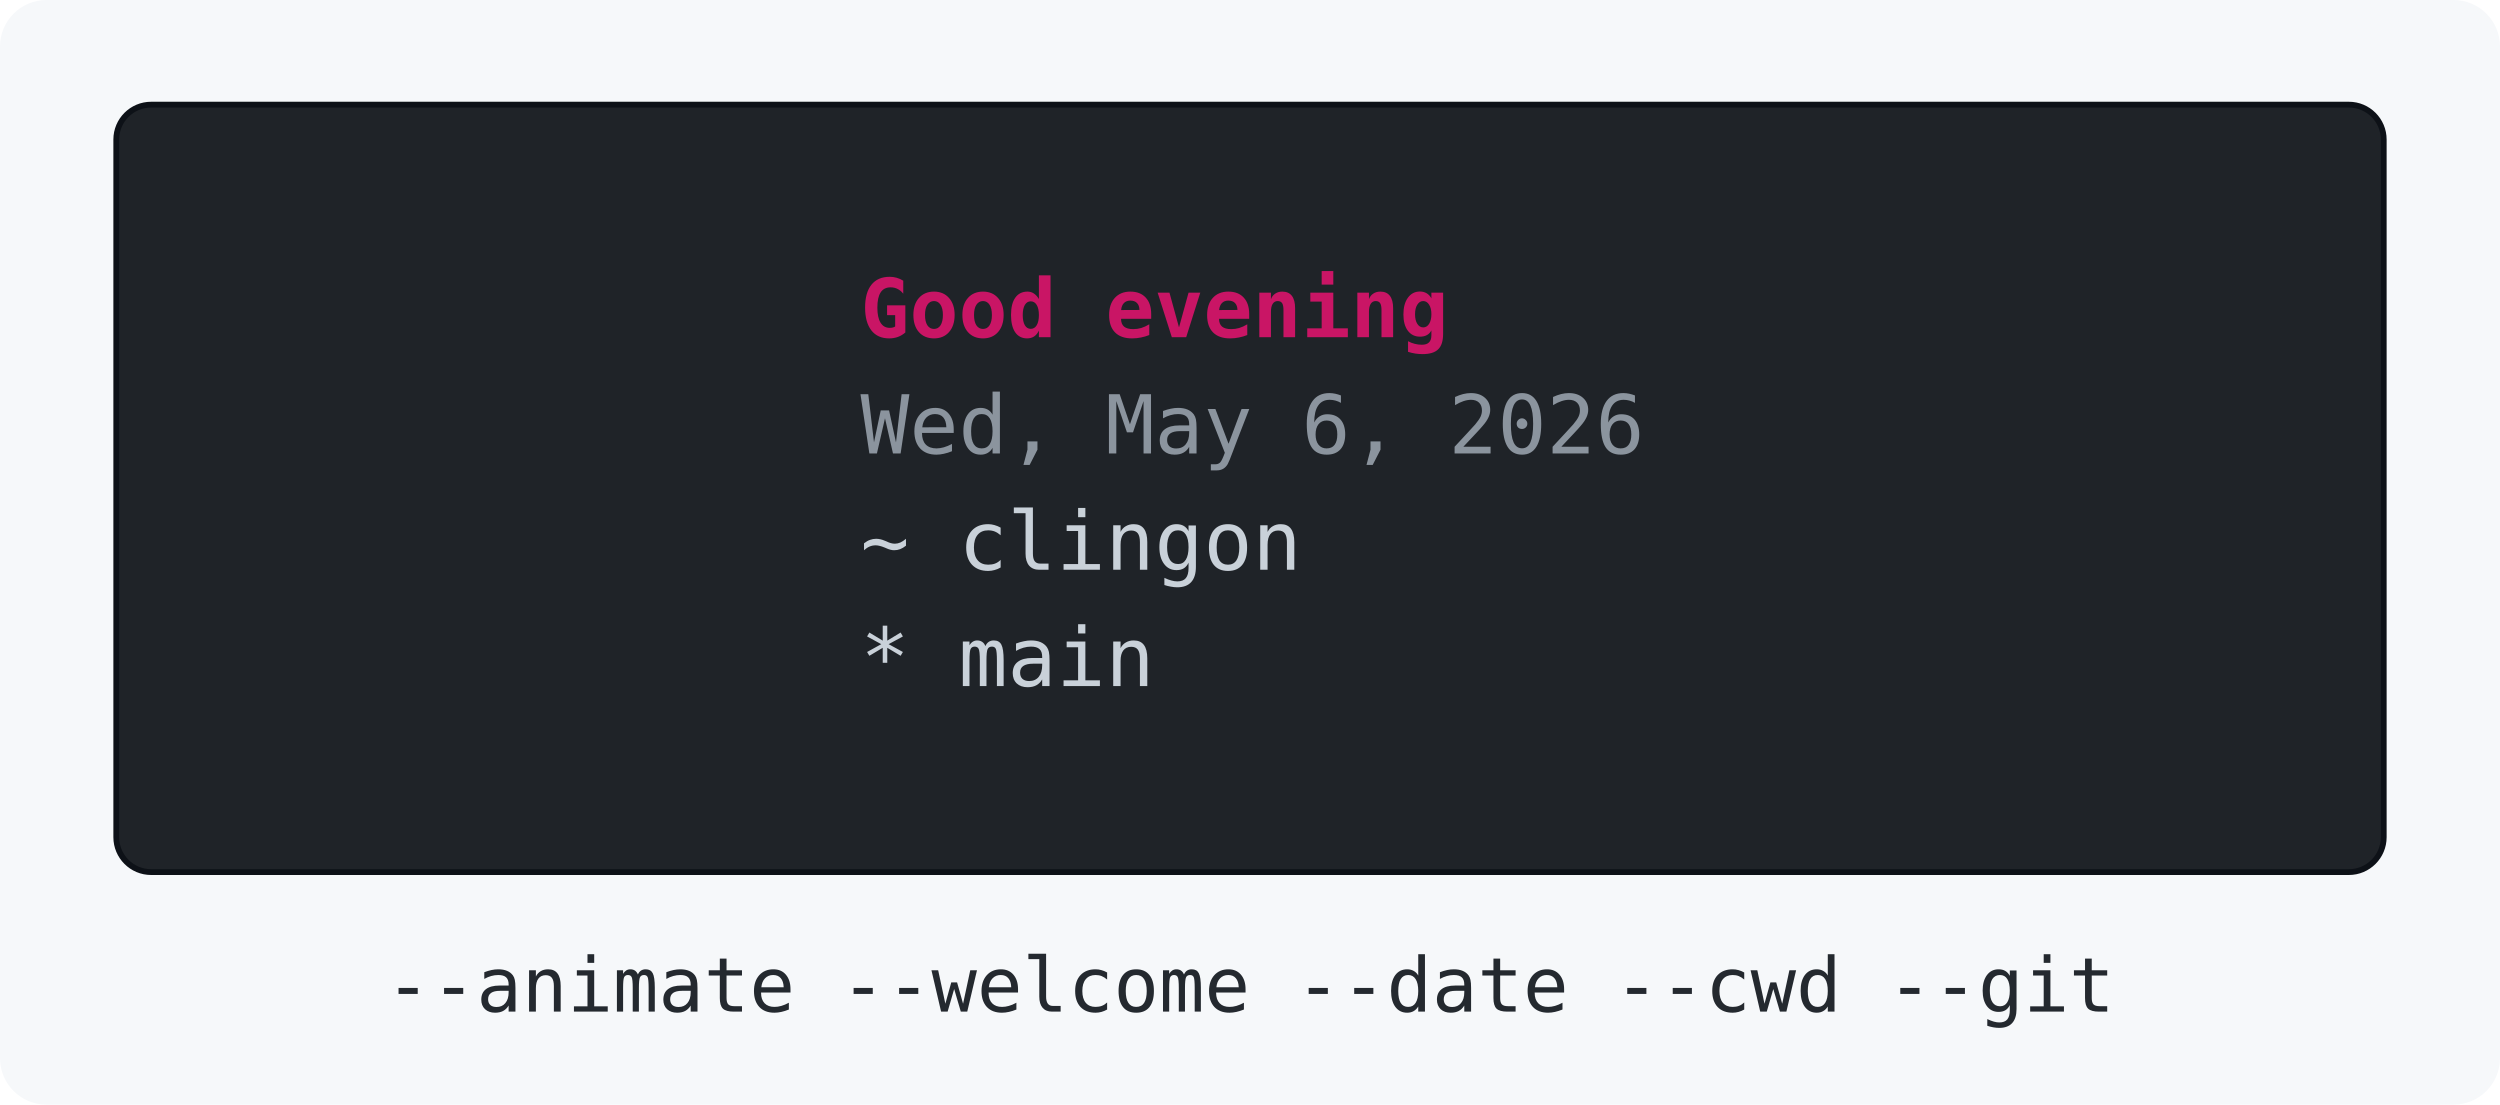
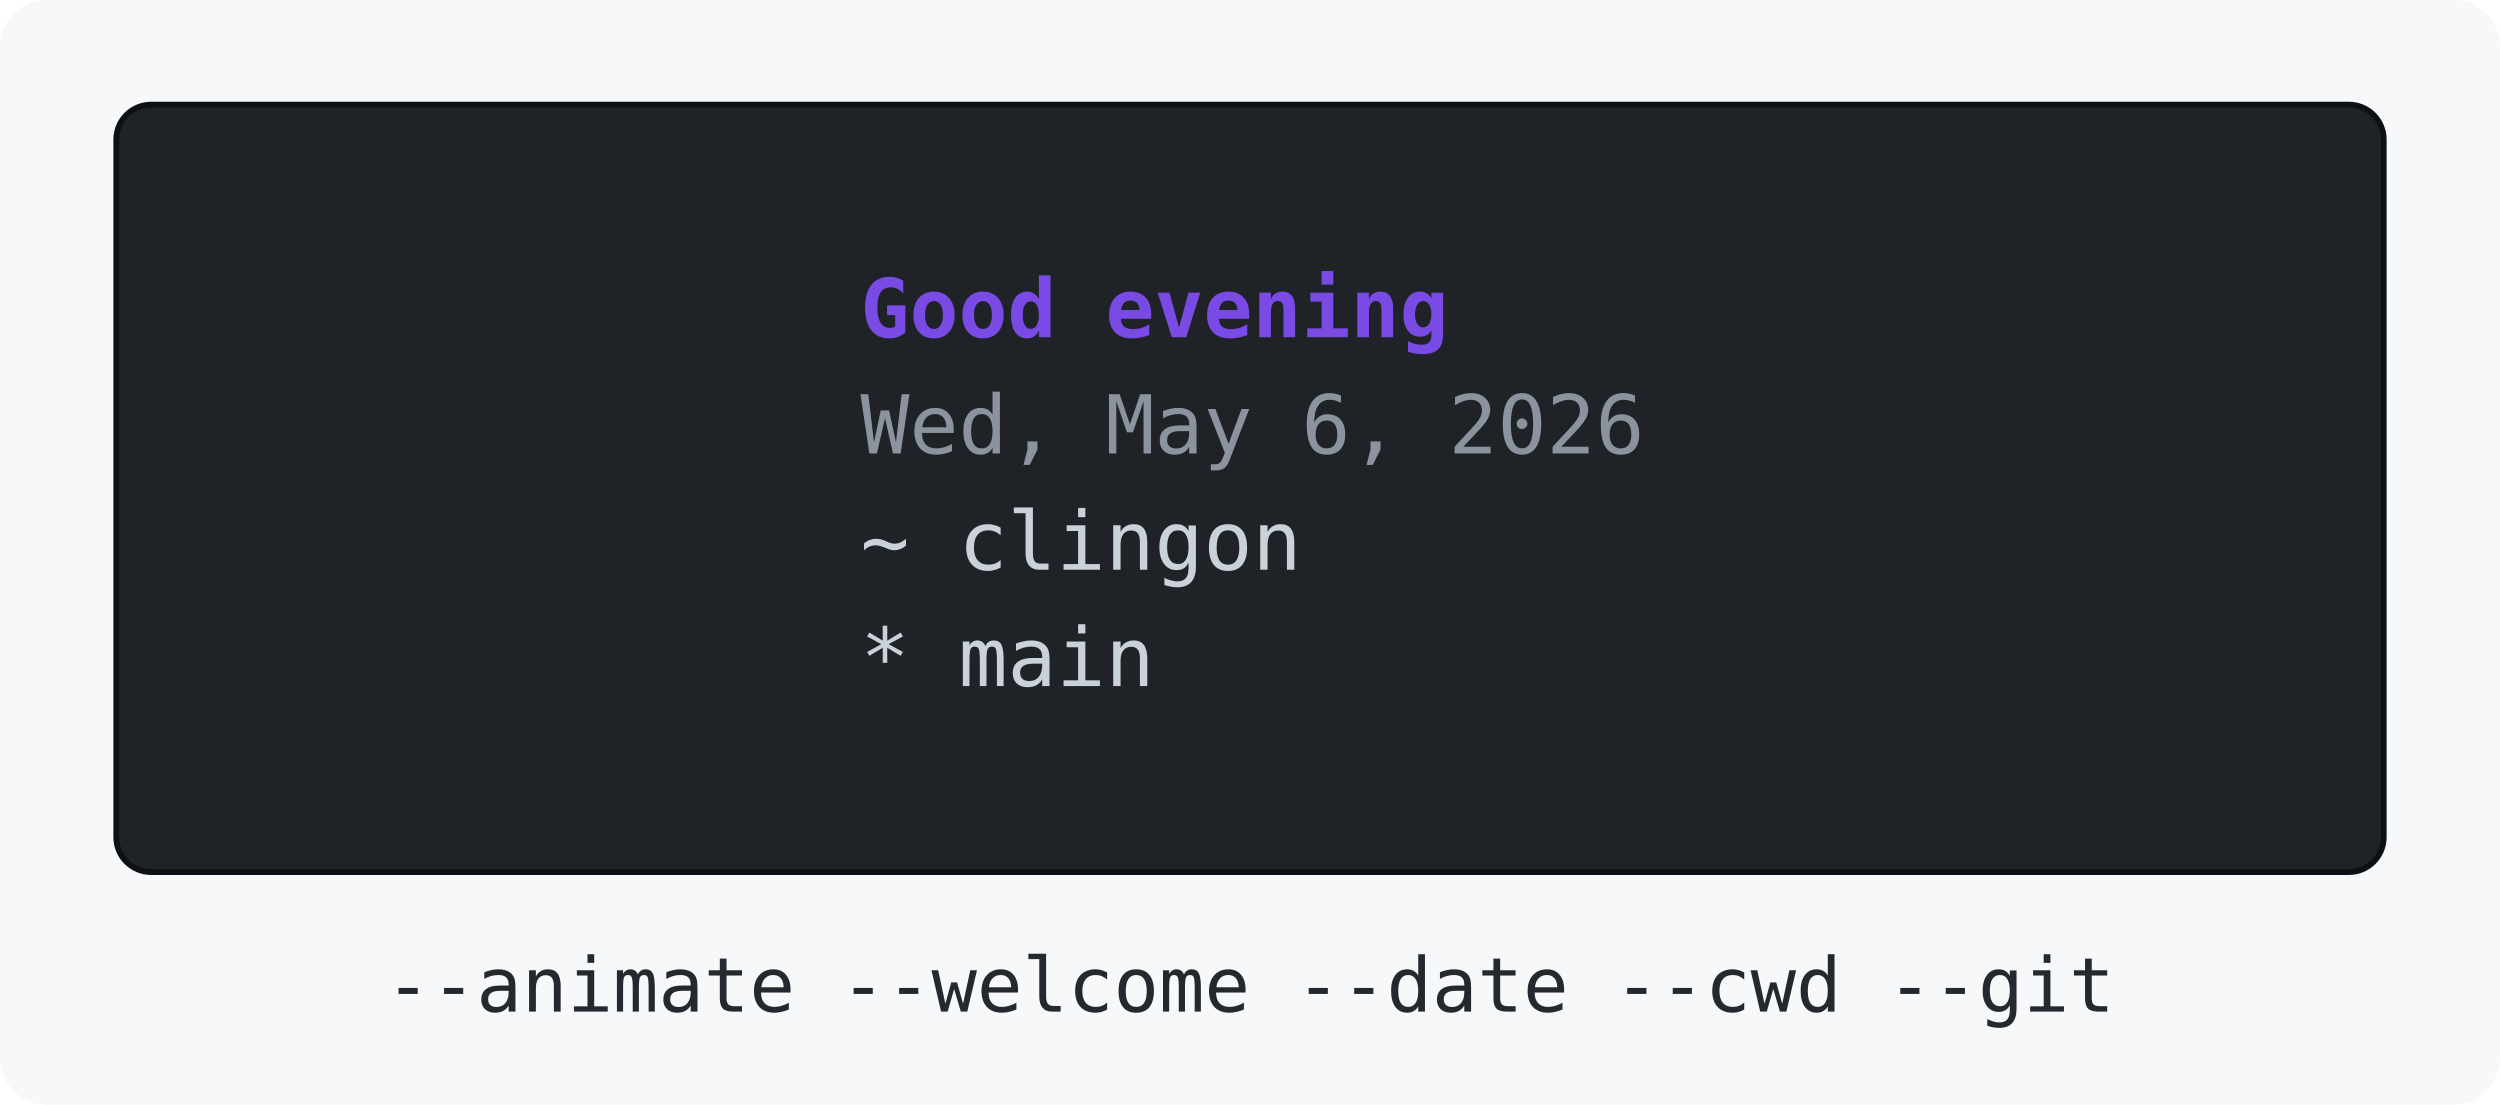
<svg xmlns="http://www.w3.org/2000/svg" width="430" height="190" viewBox="0 0 430 190" role="img" aria-label="animated --animate --welcome --date --cwd --git clingon">
  <rect width="430" height="190" rx="8" fill="#f6f8fa" />
  <rect x="20" y="18" width="390" height="132" rx="6" fill="#1f2328" stroke="#0d1117" />
  <g opacity="0">
    <animate attributeName="opacity" values="1;1;0;0;1;1;0;0;1;1;0;0;1;1;1;0;1;1;1;1;1;1;1;1;1;1;1;1;0;0;0;0;0;0;0;0;0;0;1;1;1;1;0;1;0;0;0;0;1;1;0;0;1;1;1;1;1;1;0;0;1;1;1;1;1" keyTimes="0;0.016;0.031;0.047;0.062;0.078;0.094;0.109;0.125;0.141;0.156;0.172;0.188;0.203;0.219;0.234;0.25;0.266;0.281;0.297;0.312;0.328;0.344;0.359;0.375;0.391;0.406;0.422;0.438;0.453;0.469;0.484;0.5;0.516;0.531;0.547;0.562;0.578;0.594;0.609;0.625;0.641;0.656;0.672;0.688;0.703;0.719;0.734;0.75;0.766;0.781;0.797;0.812;0.828;0.844;0.859;0.875;0.891;0.906;0.922;0.938;0.953;0.969;0.984;1" dur="8.00s" repeatCount="indefinite" calcMode="discrete" />
-     <rect x="50" y="52" width="16" height="16" fill="#c91565" />
-     <rect x="66" y="52" width="16" height="16" fill="#c91565" />
-     <rect x="82" y="52" width="16" height="16" fill="#c91565" />
-     <rect x="98" y="52" width="16" height="16" fill="#c91565" />
-     <rect x="50" y="68" width="16" height="16" fill="#c91565" />
-     <rect x="66" y="68" width="8" height="16" fill="#170410" />
-     <rect x="74" y="68" width="8" height="16" fill="#c91565" />
-     <rect x="82" y="68" width="8" height="16" fill="#c91565" />
-     <rect x="90" y="68" width="8" height="16" fill="#170410" />
-     <rect x="98" y="68" width="16" height="16" fill="#c91565" />
-     <rect x="50" y="84" width="16" height="16" fill="#c91565" />
-     <rect x="66" y="84" width="16" height="16" fill="#c91565" />
-     <rect x="82" y="84" width="16" height="16" fill="#170410" />
-     <rect x="98" y="84" width="16" height="16" fill="#c91565" />
-     <rect x="50" y="100" width="16" height="16" fill="#170410" />
-     <rect x="98" y="100" width="16" height="16" fill="#170410" />
+     <rect x="50" y="52" width="16" height="16" fill="#794ae4" />
+     <rect x="66" y="52" width="16" height="16" fill="#794ae4" />
+     <rect x="82" y="52" width="16" height="16" fill="#794ae4" />
+     <rect x="98" y="52" width="16" height="16" fill="#794ae4" />
+     <rect x="50" y="68" width="16" height="16" fill="#794ae4" />
+     <rect x="66" y="68" width="8" height="16" fill="#3730a3" />
+     <rect x="74" y="68" width="8" height="16" fill="#794ae4" />
+     <rect x="82" y="68" width="8" height="16" fill="#794ae4" />
+     <rect x="90" y="68" width="8" height="16" fill="#3730a3" />
+     <rect x="98" y="68" width="16" height="16" fill="#794ae4" />
+     <rect x="50" y="84" width="16" height="16" fill="#794ae4" />
+     <rect x="66" y="84" width="16" height="16" fill="#794ae4" />
+     <rect x="82" y="84" width="16" height="16" fill="#3730a3" />
+     <rect x="98" y="84" width="16" height="16" fill="#794ae4" />
+     <rect x="50" y="100" width="16" height="16" fill="#3730a3" />
+     <rect x="98" y="100" width="16" height="16" fill="#3730a3" />
  </g>
  <g opacity="0">
    <animate attributeName="opacity" values="0;0;1;0;0;0;0;0;0;0;0;0;0;0;0;0;0;0;0;0;0;0;0;0;0;0;0;0;1;0;0;0;0;0;0;0;0;1;0;0;0;0;0;0;1;1;0;0;0;0;0;0;0;0;0;0;0;0;0;0;0;0;0;0;0" keyTimes="0;0.016;0.031;0.047;0.062;0.078;0.094;0.109;0.125;0.141;0.156;0.172;0.188;0.203;0.219;0.234;0.25;0.266;0.281;0.297;0.312;0.328;0.344;0.359;0.375;0.391;0.406;0.422;0.438;0.453;0.469;0.484;0.5;0.516;0.531;0.547;0.562;0.578;0.594;0.609;0.625;0.641;0.656;0.672;0.688;0.703;0.719;0.734;0.75;0.766;0.781;0.797;0.812;0.828;0.844;0.859;0.875;0.891;0.906;0.922;0.938;0.953;0.969;0.984;1" dur="8.00s" repeatCount="indefinite" calcMode="discrete" />
-     <rect x="50" y="52" width="16" height="16" fill="#c91565" />
-     <rect x="66" y="52" width="16" height="16" fill="#c91565" />
-     <rect x="82" y="52" width="16" height="16" fill="#c91565" />
-     <rect x="98" y="52" width="16" height="16" fill="#c91565" />
-     <rect x="50" y="68" width="16" height="16" fill="#c91565" />
-     <rect x="66" y="68" width="16" height="16" fill="#c91565" />
-     <rect x="82" y="68" width="16" height="16" fill="#c91565" />
-     <rect x="98" y="68" width="16" height="16" fill="#c91565" />
-     <rect x="50" y="84" width="16" height="16" fill="#c91565" />
-     <rect x="66" y="84" width="16" height="16" fill="#c91565" />
-     <rect x="82" y="84" width="16" height="16" fill="#170410" />
-     <rect x="98" y="84" width="16" height="16" fill="#c91565" />
-     <rect x="50" y="100" width="16" height="16" fill="#170410" />
-     <rect x="98" y="100" width="16" height="16" fill="#170410" />
+     <rect x="50" y="52" width="16" height="16" fill="#794ae4" />
+     <rect x="66" y="52" width="16" height="16" fill="#794ae4" />
+     <rect x="82" y="52" width="16" height="16" fill="#794ae4" />
+     <rect x="98" y="52" width="16" height="16" fill="#794ae4" />
+     <rect x="50" y="68" width="16" height="16" fill="#794ae4" />
+     <rect x="66" y="68" width="16" height="16" fill="#794ae4" />
+     <rect x="82" y="68" width="16" height="16" fill="#794ae4" />
+     <rect x="98" y="68" width="16" height="16" fill="#794ae4" />
+     <rect x="50" y="84" width="16" height="16" fill="#794ae4" />
+     <rect x="66" y="84" width="16" height="16" fill="#794ae4" />
+     <rect x="82" y="84" width="16" height="16" fill="#3730a3" />
+     <rect x="98" y="84" width="16" height="16" fill="#794ae4" />
+     <rect x="50" y="100" width="16" height="16" fill="#3730a3" />
+     <rect x="98" y="100" width="16" height="16" fill="#3730a3" />
  </g>
  <g opacity="0">
    <animate attributeName="opacity" values="0;0;0;1;0;0;0;0;0;0;0;0;0;0;0;0;0;0;0;0;0;0;0;0;0;0;0;0;0;0;0;0;0;0;0;0;0;0;0;0;0;0;0;0;0;0;0;0;0;0;0;0;0;0;0;0;0;0;0;0;0;0;0;0;0" keyTimes="0;0.016;0.031;0.047;0.062;0.078;0.094;0.109;0.125;0.141;0.156;0.172;0.188;0.203;0.219;0.234;0.25;0.266;0.281;0.297;0.312;0.328;0.344;0.359;0.375;0.391;0.406;0.422;0.438;0.453;0.469;0.484;0.5;0.516;0.531;0.547;0.562;0.578;0.594;0.609;0.625;0.641;0.656;0.672;0.688;0.703;0.719;0.734;0.75;0.766;0.781;0.797;0.812;0.828;0.844;0.859;0.875;0.891;0.906;0.922;0.938;0.953;0.969;0.984;1" dur="8.00s" repeatCount="indefinite" calcMode="discrete" />
-     <rect x="50" y="68" width="16" height="16" fill="#c91565" />
-     <rect x="66" y="68" width="16" height="16" fill="#c91565" />
-     <rect x="82" y="68" width="16" height="16" fill="#c91565" />
-     <rect x="98" y="68" width="16" height="16" fill="#c91565" />
-     <rect x="50" y="84" width="16" height="16" fill="#c91565" />
-     <rect x="66" y="84" width="16" height="16" fill="#c91565" />
-     <rect x="82" y="84" width="16" height="16" fill="#c91565" />
-     <rect x="98" y="84" width="16" height="16" fill="#c91565" />
-     <rect x="50" y="100" width="16" height="16" fill="#c91565" />
-     <rect x="66" y="100" width="16" height="16" fill="#c91565" />
-     <rect x="82" y="100" width="16" height="16" fill="#170410" />
-     <rect x="98" y="100" width="16" height="16" fill="#c91565" />
+     <rect x="50" y="68" width="16" height="16" fill="#794ae4" />
+     <rect x="66" y="68" width="16" height="16" fill="#794ae4" />
+     <rect x="82" y="68" width="16" height="16" fill="#794ae4" />
+     <rect x="98" y="68" width="16" height="16" fill="#794ae4" />
+     <rect x="50" y="84" width="16" height="16" fill="#794ae4" />
+     <rect x="66" y="84" width="16" height="16" fill="#794ae4" />
+     <rect x="82" y="84" width="16" height="16" fill="#794ae4" />
+     <rect x="98" y="84" width="16" height="16" fill="#794ae4" />
+     <rect x="50" y="100" width="16" height="16" fill="#794ae4" />
+     <rect x="66" y="100" width="16" height="16" fill="#794ae4" />
+     <rect x="82" y="100" width="16" height="16" fill="#3730a3" />
+     <rect x="98" y="100" width="16" height="16" fill="#794ae4" />
  </g>
  <g opacity="0">
    <animate attributeName="opacity" values="0;0;0;0;0;0;1;1;0;0;0;0;0;0;0;0;0;0;0;0;0;0;0;0;0;0;0;0;0;0;0;0;0;0;0;0;0;0;0;0;0;0;0;0;0;0;1;1;0;0;0;0;0;0;0;0;0;0;0;0;0;0;0;0;0" keyTimes="0;0.016;0.031;0.047;0.062;0.078;0.094;0.109;0.125;0.141;0.156;0.172;0.188;0.203;0.219;0.234;0.25;0.266;0.281;0.297;0.312;0.328;0.344;0.359;0.375;0.391;0.406;0.422;0.438;0.453;0.469;0.484;0.5;0.516;0.531;0.547;0.562;0.578;0.594;0.609;0.625;0.641;0.656;0.672;0.688;0.703;0.719;0.734;0.75;0.766;0.781;0.797;0.812;0.828;0.844;0.859;0.875;0.891;0.906;0.922;0.938;0.953;0.969;0.984;1" dur="8.00s" repeatCount="indefinite" calcMode="discrete" />
-     <rect x="50" y="52" width="16" height="16" fill="#c91565" />
-     <rect x="66" y="52" width="16" height="16" fill="#c91565" />
-     <rect x="82" y="52" width="16" height="16" fill="#c91565" />
-     <rect x="98" y="52" width="16" height="16" fill="#c91565" />
-     <rect x="50" y="68" width="16" height="16" fill="#c91565" />
-     <rect x="66" y="68" width="8" height="16" fill="#170410" />
-     <rect x="74" y="68" width="8" height="16" fill="#c91565" />
-     <rect x="82" y="68" width="8" height="16" fill="#c91565" />
-     <rect x="90" y="68" width="8" height="16" fill="#170410" />
-     <rect x="98" y="68" width="16" height="16" fill="#c91565" />
-     <rect x="50" y="84" width="16" height="16" fill="#c91565" />
-     <rect x="66" y="84" width="16" height="16" fill="#c91565" />
-     <rect x="82" y="84" width="16" height="16" fill="#170410" />
-     <rect x="98" y="84" width="16" height="16" fill="#c91565" />
-     <rect x="98" y="100" width="16" height="16" fill="#170410" />
+     <rect x="50" y="52" width="16" height="16" fill="#794ae4" />
+     <rect x="66" y="52" width="16" height="16" fill="#794ae4" />
+     <rect x="82" y="52" width="16" height="16" fill="#794ae4" />
+     <rect x="98" y="52" width="16" height="16" fill="#794ae4" />
+     <rect x="50" y="68" width="16" height="16" fill="#794ae4" />
+     <rect x="66" y="68" width="8" height="16" fill="#3730a3" />
+     <rect x="74" y="68" width="8" height="16" fill="#794ae4" />
+     <rect x="82" y="68" width="8" height="16" fill="#794ae4" />
+     <rect x="90" y="68" width="8" height="16" fill="#3730a3" />
+     <rect x="98" y="68" width="16" height="16" fill="#794ae4" />
+     <rect x="50" y="84" width="16" height="16" fill="#794ae4" />
+     <rect x="66" y="84" width="16" height="16" fill="#794ae4" />
+     <rect x="82" y="84" width="16" height="16" fill="#3730a3" />
+     <rect x="98" y="84" width="16" height="16" fill="#794ae4" />
+     <rect x="98" y="100" width="16" height="16" fill="#3730a3" />
  </g>
  <g opacity="0">
    <animate attributeName="opacity" values="0;0;0;0;0;0;0;0;0;0;1;1;0;0;0;0;0;0;0;0;0;0;0;0;0;0;0;0;0;0;0;0;0;0;0;0;0;0;0;0;0;0;0;0;0;0;0;0;0;0;1;1;0;0;0;0;0;0;0;0;0;0;0;0;0" keyTimes="0;0.016;0.031;0.047;0.062;0.078;0.094;0.109;0.125;0.141;0.156;0.172;0.188;0.203;0.219;0.234;0.25;0.266;0.281;0.297;0.312;0.328;0.344;0.359;0.375;0.391;0.406;0.422;0.438;0.453;0.469;0.484;0.5;0.516;0.531;0.547;0.562;0.578;0.594;0.609;0.625;0.641;0.656;0.672;0.688;0.703;0.719;0.734;0.75;0.766;0.781;0.797;0.812;0.828;0.844;0.859;0.875;0.891;0.906;0.922;0.938;0.953;0.969;0.984;1" dur="8.00s" repeatCount="indefinite" calcMode="discrete" />
-     <rect x="50" y="52" width="16" height="16" fill="#c91565" />
-     <rect x="66" y="52" width="16" height="16" fill="#c91565" />
-     <rect x="82" y="52" width="16" height="16" fill="#c91565" />
-     <rect x="98" y="52" width="16" height="16" fill="#c91565" />
-     <rect x="50" y="68" width="16" height="16" fill="#c91565" />
-     <rect x="66" y="68" width="8" height="16" fill="#170410" />
-     <rect x="74" y="68" width="8" height="16" fill="#c91565" />
-     <rect x="82" y="68" width="8" height="16" fill="#c91565" />
-     <rect x="90" y="68" width="8" height="16" fill="#170410" />
-     <rect x="98" y="68" width="16" height="16" fill="#c91565" />
-     <rect x="50" y="84" width="16" height="16" fill="#c91565" />
-     <rect x="66" y="84" width="16" height="16" fill="#c91565" />
-     <rect x="82" y="84" width="16" height="16" fill="#170410" />
-     <rect x="98" y="84" width="16" height="16" fill="#c91565" />
-     <rect x="50" y="100" width="16" height="16" fill="#170410" />
+     <rect x="50" y="52" width="16" height="16" fill="#794ae4" />
+     <rect x="66" y="52" width="16" height="16" fill="#794ae4" />
+     <rect x="82" y="52" width="16" height="16" fill="#794ae4" />
+     <rect x="98" y="52" width="16" height="16" fill="#794ae4" />
+     <rect x="50" y="68" width="16" height="16" fill="#794ae4" />
+     <rect x="66" y="68" width="8" height="16" fill="#3730a3" />
+     <rect x="74" y="68" width="8" height="16" fill="#794ae4" />
+     <rect x="82" y="68" width="8" height="16" fill="#794ae4" />
+     <rect x="90" y="68" width="8" height="16" fill="#3730a3" />
+     <rect x="98" y="68" width="16" height="16" fill="#794ae4" />
+     <rect x="50" y="84" width="16" height="16" fill="#794ae4" />
+     <rect x="66" y="84" width="16" height="16" fill="#794ae4" />
+     <rect x="82" y="84" width="16" height="16" fill="#3730a3" />
+     <rect x="98" y="84" width="16" height="16" fill="#794ae4" />
+     <rect x="50" y="100" width="16" height="16" fill="#3730a3" />
  </g>
  <g opacity="0">
    <animate attributeName="opacity" values="0;0;0;0;0;0;0;0;0;0;0;0;0;0;0;1;0;0;0;0;0;0;0;0;0;0;0;0;0;0;0;0;0;0;0;0;0;0;0;0;0;0;1;0;0;0;0;0;0;0;0;0;0;0;0;0;0;0;1;1;0;0;0;0;0" keyTimes="0;0.016;0.031;0.047;0.062;0.078;0.094;0.109;0.125;0.141;0.156;0.172;0.188;0.203;0.219;0.234;0.25;0.266;0.281;0.297;0.312;0.328;0.344;0.359;0.375;0.391;0.406;0.422;0.438;0.453;0.469;0.484;0.5;0.516;0.531;0.547;0.562;0.578;0.594;0.609;0.625;0.641;0.656;0.672;0.688;0.703;0.719;0.734;0.75;0.766;0.781;0.797;0.812;0.828;0.844;0.859;0.875;0.891;0.906;0.922;0.938;0.953;0.969;0.984;1" dur="8.00s" repeatCount="indefinite" calcMode="discrete" />
-     <rect x="50" y="68" width="16" height="16" fill="#c91565" />
-     <rect x="66" y="68" width="16" height="16" fill="#c91565" />
-     <rect x="82" y="68" width="16" height="16" fill="#c91565" />
-     <rect x="98" y="68" width="16" height="16" fill="#c91565" />
-     <rect x="50" y="84" width="16" height="16" fill="#c91565" />
-     <rect x="66" y="84" width="8" height="16" fill="#170410" />
-     <rect x="74" y="84" width="8" height="16" fill="#c91565" />
-     <rect x="82" y="84" width="8" height="16" fill="#c91565" />
-     <rect x="90" y="84" width="8" height="16" fill="#170410" />
-     <rect x="98" y="84" width="16" height="16" fill="#c91565" />
-     <rect x="50" y="100" width="16" height="16" fill="#c91565" />
-     <rect x="66" y="100" width="16" height="16" fill="#c91565" />
-     <rect x="82" y="100" width="16" height="16" fill="#170410" />
-     <rect x="98" y="100" width="16" height="16" fill="#c91565" />
+     <rect x="50" y="68" width="16" height="16" fill="#794ae4" />
+     <rect x="66" y="68" width="16" height="16" fill="#794ae4" />
+     <rect x="82" y="68" width="16" height="16" fill="#794ae4" />
+     <rect x="98" y="68" width="16" height="16" fill="#794ae4" />
+     <rect x="50" y="84" width="16" height="16" fill="#794ae4" />
+     <rect x="66" y="84" width="8" height="16" fill="#3730a3" />
+     <rect x="74" y="84" width="8" height="16" fill="#794ae4" />
+     <rect x="82" y="84" width="8" height="16" fill="#794ae4" />
+     <rect x="90" y="84" width="8" height="16" fill="#3730a3" />
+     <rect x="98" y="84" width="16" height="16" fill="#794ae4" />
+     <rect x="50" y="100" width="16" height="16" fill="#794ae4" />
+     <rect x="66" y="100" width="16" height="16" fill="#794ae4" />
+     <rect x="82" y="100" width="16" height="16" fill="#3730a3" />
+     <rect x="98" y="100" width="16" height="16" fill="#794ae4" />
  </g>
  <g opacity="0">
    <animate attributeName="opacity" values="0;0;0;0;0;0;0;0;0;0;0;0;0;0;0;0;0;0;0;0;0;0;0;0;0;0;0;0;0;1;0;0;0;0;0;0;0;0;0;0;0;0;0;0;0;0;0;0;0;0;0;0;0;0;0;0;0;0;0;0;0;0;0;0;0" keyTimes="0;0.016;0.031;0.047;0.062;0.078;0.094;0.109;0.125;0.141;0.156;0.172;0.188;0.203;0.219;0.234;0.25;0.266;0.281;0.297;0.312;0.328;0.344;0.359;0.375;0.391;0.406;0.422;0.438;0.453;0.469;0.484;0.5;0.516;0.531;0.547;0.562;0.578;0.594;0.609;0.625;0.641;0.656;0.672;0.688;0.703;0.719;0.734;0.75;0.766;0.781;0.797;0.812;0.828;0.844;0.859;0.875;0.891;0.906;0.922;0.938;0.953;0.969;0.984;1" dur="8.00s" repeatCount="indefinite" calcMode="discrete" />
-     <rect x="50" y="68" width="16" height="16" fill="#c91565" />
-     <rect x="66" y="68" width="16" height="16" fill="#c91565" />
-     <rect x="82" y="68" width="16" height="16" fill="#c91565" />
-     <rect x="98" y="68" width="16" height="16" fill="#c91565" />
-     <rect x="50" y="84" width="16" height="16" fill="#c91565" />
-     <rect x="66" y="84" width="8" height="16" fill="#c91565" />
-     <rect x="74" y="84" width="8" height="16" fill="#170410" />
-     <rect x="82" y="84" width="8" height="16" fill="#c91565" />
-     <rect x="90" y="84" width="8" height="16" fill="#170410" />
-     <rect x="98" y="84" width="16" height="16" fill="#c91565" />
-     <rect x="50" y="100" width="16" height="16" fill="#c91565" />
-     <rect x="66" y="100" width="16" height="16" fill="#c91565" />
-     <rect x="82" y="100" width="16" height="16" fill="#170410" />
-     <rect x="98" y="100" width="16" height="16" fill="#c91565" />
+     <rect x="50" y="68" width="16" height="16" fill="#794ae4" />
+     <rect x="66" y="68" width="16" height="16" fill="#794ae4" />
+     <rect x="82" y="68" width="16" height="16" fill="#794ae4" />
+     <rect x="98" y="68" width="16" height="16" fill="#794ae4" />
+     <rect x="50" y="84" width="16" height="16" fill="#794ae4" />
+     <rect x="66" y="84" width="8" height="16" fill="#794ae4" />
+     <rect x="74" y="84" width="8" height="16" fill="#3730a3" />
+     <rect x="82" y="84" width="8" height="16" fill="#794ae4" />
+     <rect x="90" y="84" width="8" height="16" fill="#3730a3" />
+     <rect x="98" y="84" width="16" height="16" fill="#794ae4" />
+     <rect x="50" y="100" width="16" height="16" fill="#794ae4" />
+     <rect x="66" y="100" width="16" height="16" fill="#794ae4" />
+     <rect x="82" y="100" width="16" height="16" fill="#3730a3" />
+     <rect x="98" y="100" width="16" height="16" fill="#794ae4" />
  </g>
  <g opacity="0">
    <animate attributeName="opacity" values="0;0;0;0;0;0;0;0;0;0;0;0;0;0;0;0;0;0;0;0;0;0;0;0;0;0;0;0;0;0;1;1;1;1;1;1;1;0;0;0;0;0;0;0;0;0;0;0;0;0;0;0;0;0;0;0;0;0;0;0;0;0;0;0;0" keyTimes="0;0.016;0.031;0.047;0.062;0.078;0.094;0.109;0.125;0.141;0.156;0.172;0.188;0.203;0.219;0.234;0.25;0.266;0.281;0.297;0.312;0.328;0.344;0.359;0.375;0.391;0.406;0.422;0.438;0.453;0.469;0.484;0.5;0.516;0.531;0.547;0.562;0.578;0.594;0.609;0.625;0.641;0.656;0.672;0.688;0.703;0.719;0.734;0.75;0.766;0.781;0.797;0.812;0.828;0.844;0.859;0.875;0.891;0.906;0.922;0.938;0.953;0.969;0.984;1" dur="8.00s" repeatCount="indefinite" calcMode="discrete" />
-     <rect x="50" y="52" width="16" height="16" fill="#c91565" />
-     <rect x="66" y="52" width="16" height="16" fill="#c91565" />
-     <rect x="82" y="52" width="16" height="16" fill="#c91565" />
-     <rect x="98" y="52" width="16" height="16" fill="#c91565" />
-     <rect x="50" y="68" width="16" height="16" fill="#c91565" />
-     <rect x="66" y="68" width="8" height="16" fill="#c91565" />
-     <rect x="74" y="68" width="8" height="16" fill="#170410" />
-     <rect x="82" y="68" width="8" height="16" fill="#c91565" />
-     <rect x="90" y="68" width="8" height="16" fill="#170410" />
-     <rect x="98" y="68" width="16" height="16" fill="#c91565" />
-     <rect x="50" y="84" width="16" height="16" fill="#c91565" />
-     <rect x="66" y="84" width="16" height="16" fill="#c91565" />
-     <rect x="82" y="84" width="16" height="16" fill="#170410" />
-     <rect x="98" y="84" width="16" height="16" fill="#c91565" />
-     <rect x="50" y="100" width="16" height="16" fill="#170410" />
-     <rect x="98" y="100" width="16" height="16" fill="#170410" />
+     <rect x="50" y="52" width="16" height="16" fill="#794ae4" />
+     <rect x="66" y="52" width="16" height="16" fill="#794ae4" />
+     <rect x="82" y="52" width="16" height="16" fill="#794ae4" />
+     <rect x="98" y="52" width="16" height="16" fill="#794ae4" />
+     <rect x="50" y="68" width="16" height="16" fill="#794ae4" />
+     <rect x="66" y="68" width="8" height="16" fill="#794ae4" />
+     <rect x="74" y="68" width="8" height="16" fill="#3730a3" />
+     <rect x="82" y="68" width="8" height="16" fill="#794ae4" />
+     <rect x="90" y="68" width="8" height="16" fill="#3730a3" />
+     <rect x="98" y="68" width="16" height="16" fill="#794ae4" />
+     <rect x="50" y="84" width="16" height="16" fill="#794ae4" />
+     <rect x="66" y="84" width="16" height="16" fill="#794ae4" />
+     <rect x="82" y="84" width="16" height="16" fill="#3730a3" />
+     <rect x="98" y="84" width="16" height="16" fill="#794ae4" />
+     <rect x="50" y="100" width="16" height="16" fill="#3730a3" />
+     <rect x="98" y="100" width="16" height="16" fill="#3730a3" />
  </g>
-   <text x="148" y="58" text-anchor="start" font-family="ui-monospace, SFMono-Regular, Menlo, Consolas, monospace" font-size="14" font-weight="700" fill="#c91565">Good evening</text>
+   <text x="148" y="58" text-anchor="start" font-family="ui-monospace, SFMono-Regular, Menlo, Consolas, monospace" font-size="14" font-weight="700" fill="#794ae4">Good evening</text>
  <text x="148" y="78" text-anchor="start" font-family="ui-monospace, SFMono-Regular, Menlo, Consolas, monospace" font-size="14" font-weight="400" fill="#8b949e">Wed, May 6, 2026</text>
  <text x="148" y="98" text-anchor="start" font-family="ui-monospace, SFMono-Regular, Menlo, Consolas, monospace" font-size="14" font-weight="400" fill="#c9d1d9">~ clingon</text>
  <text x="148" y="118" text-anchor="start" font-family="ui-monospace, SFMono-Regular, Menlo, Consolas, monospace" font-size="14" font-weight="400" fill="#c9d1d9">* main</text>
  <text x="215" y="174" text-anchor="middle" font-family="ui-monospace, SFMono-Regular, Menlo, Consolas, monospace" font-size="13" font-weight="400" fill="#24292f">--animate --welcome --date --cwd --git</text>
</svg>
